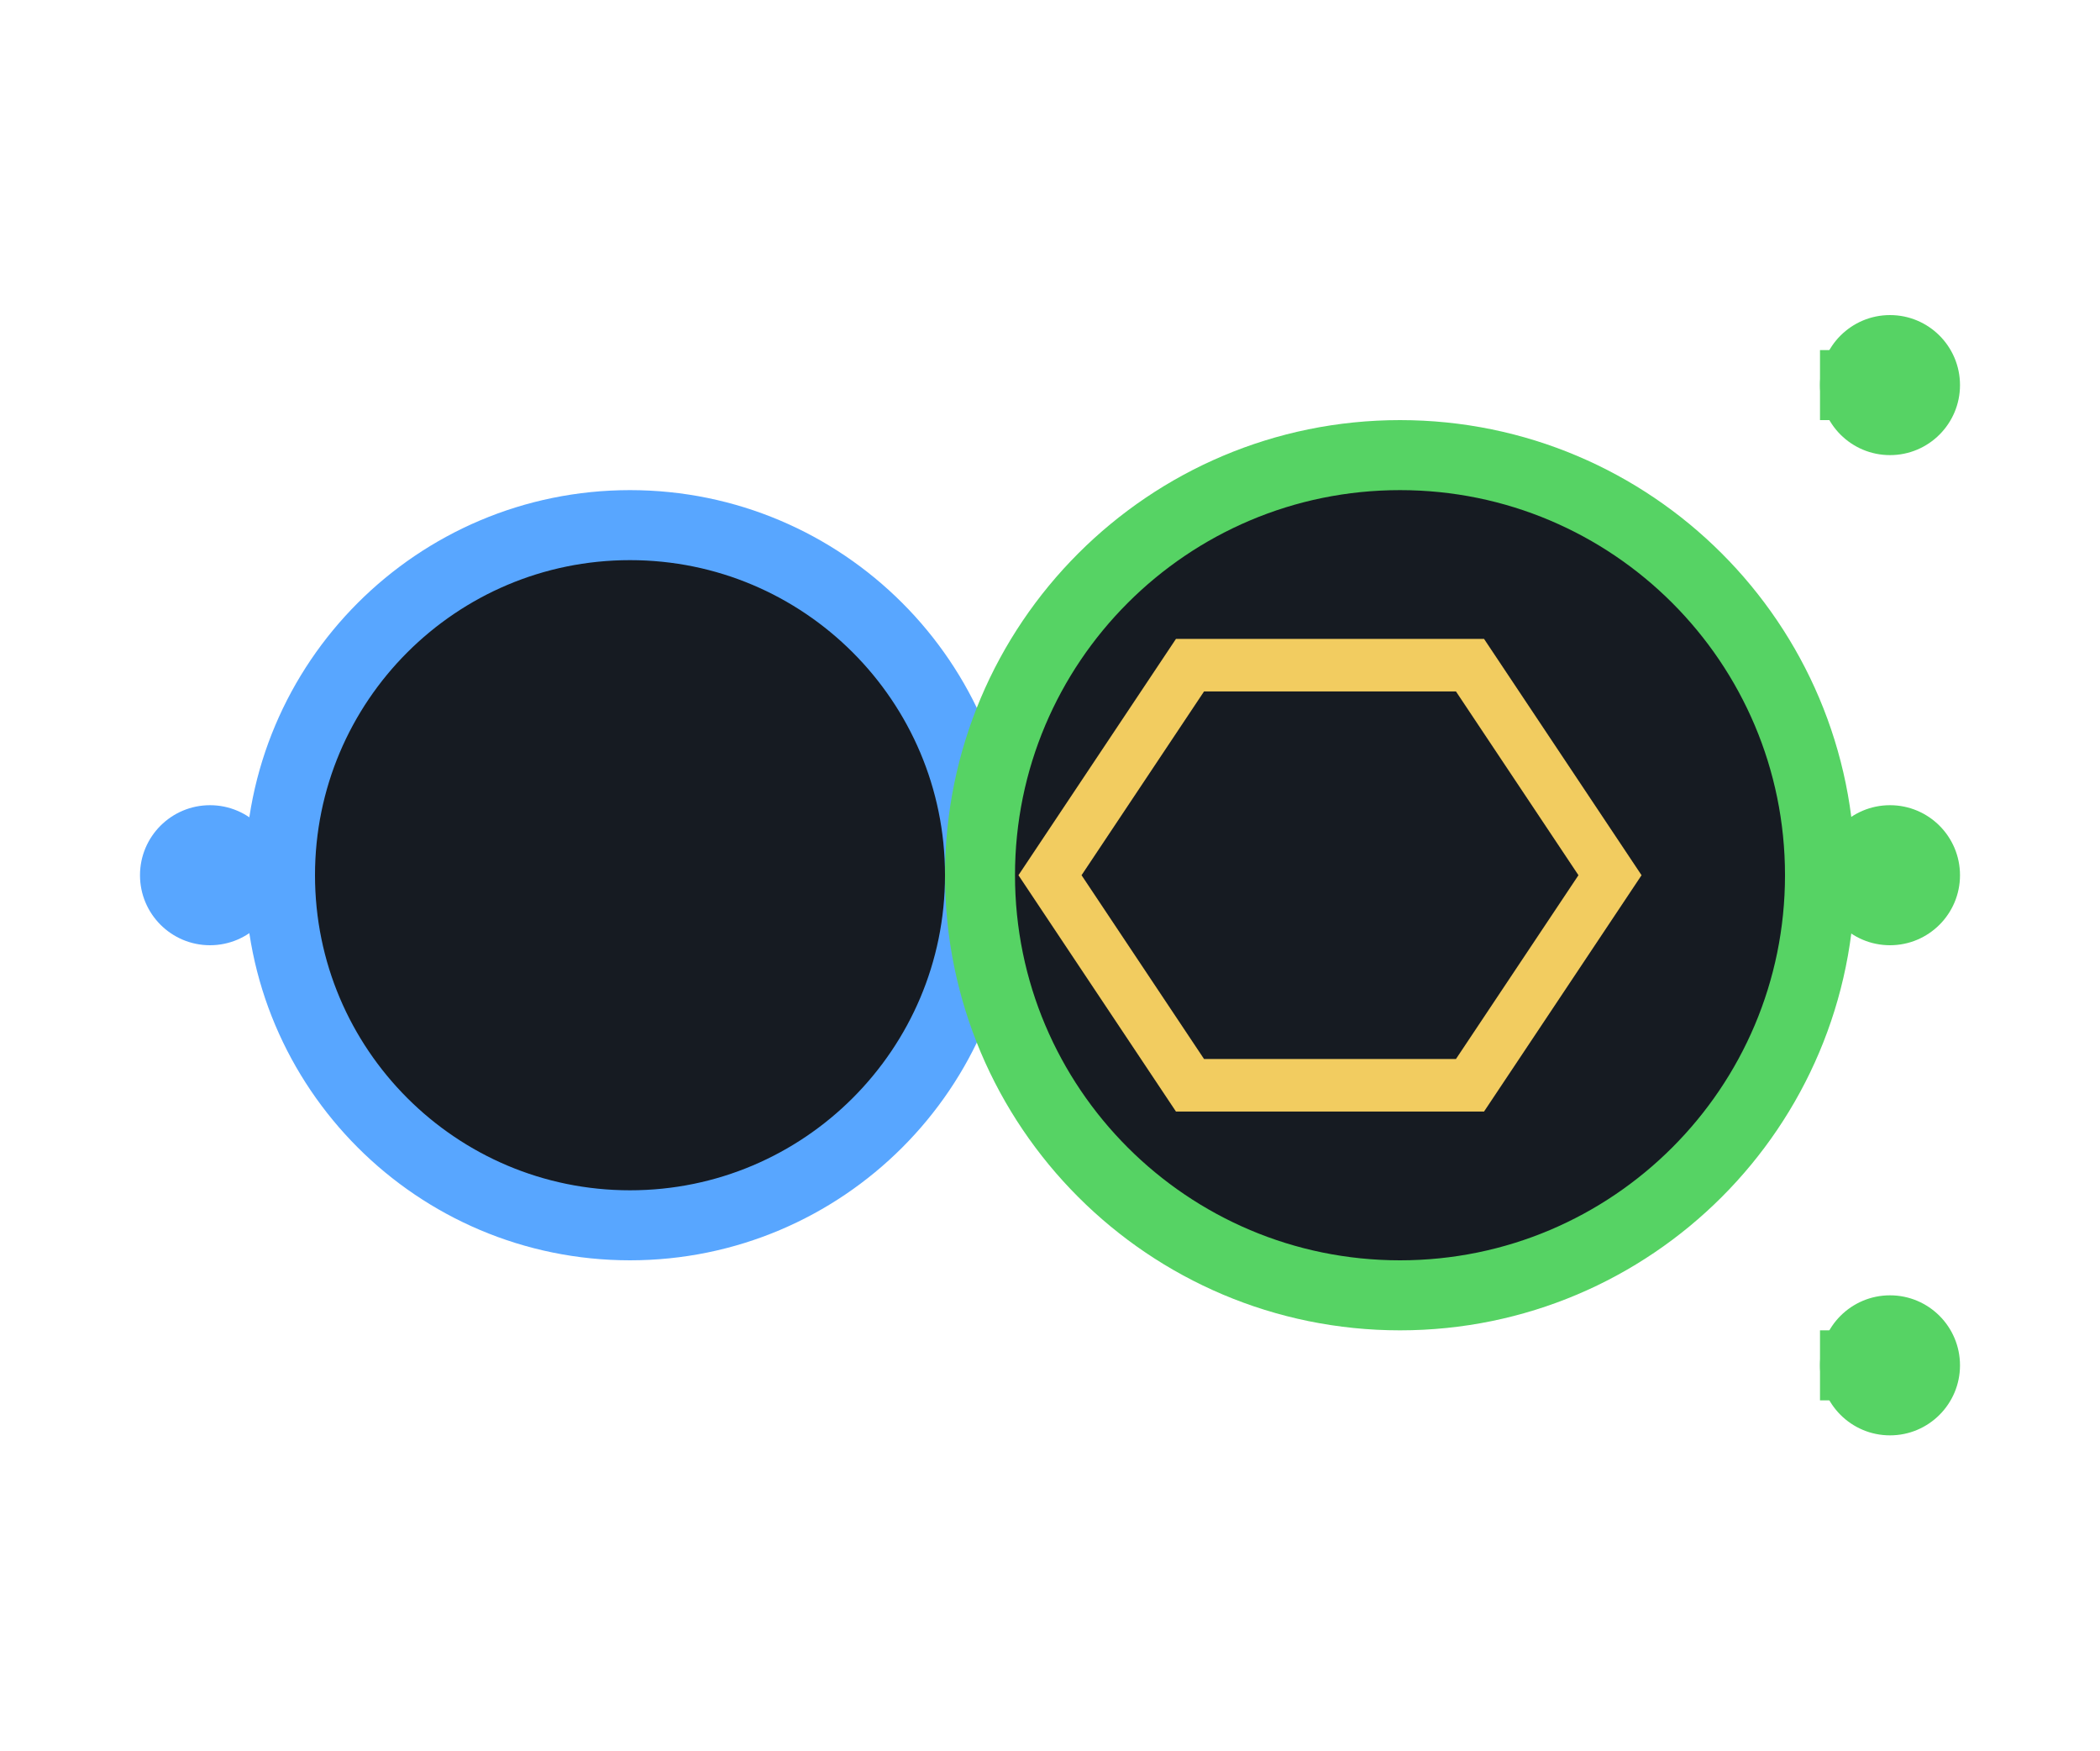
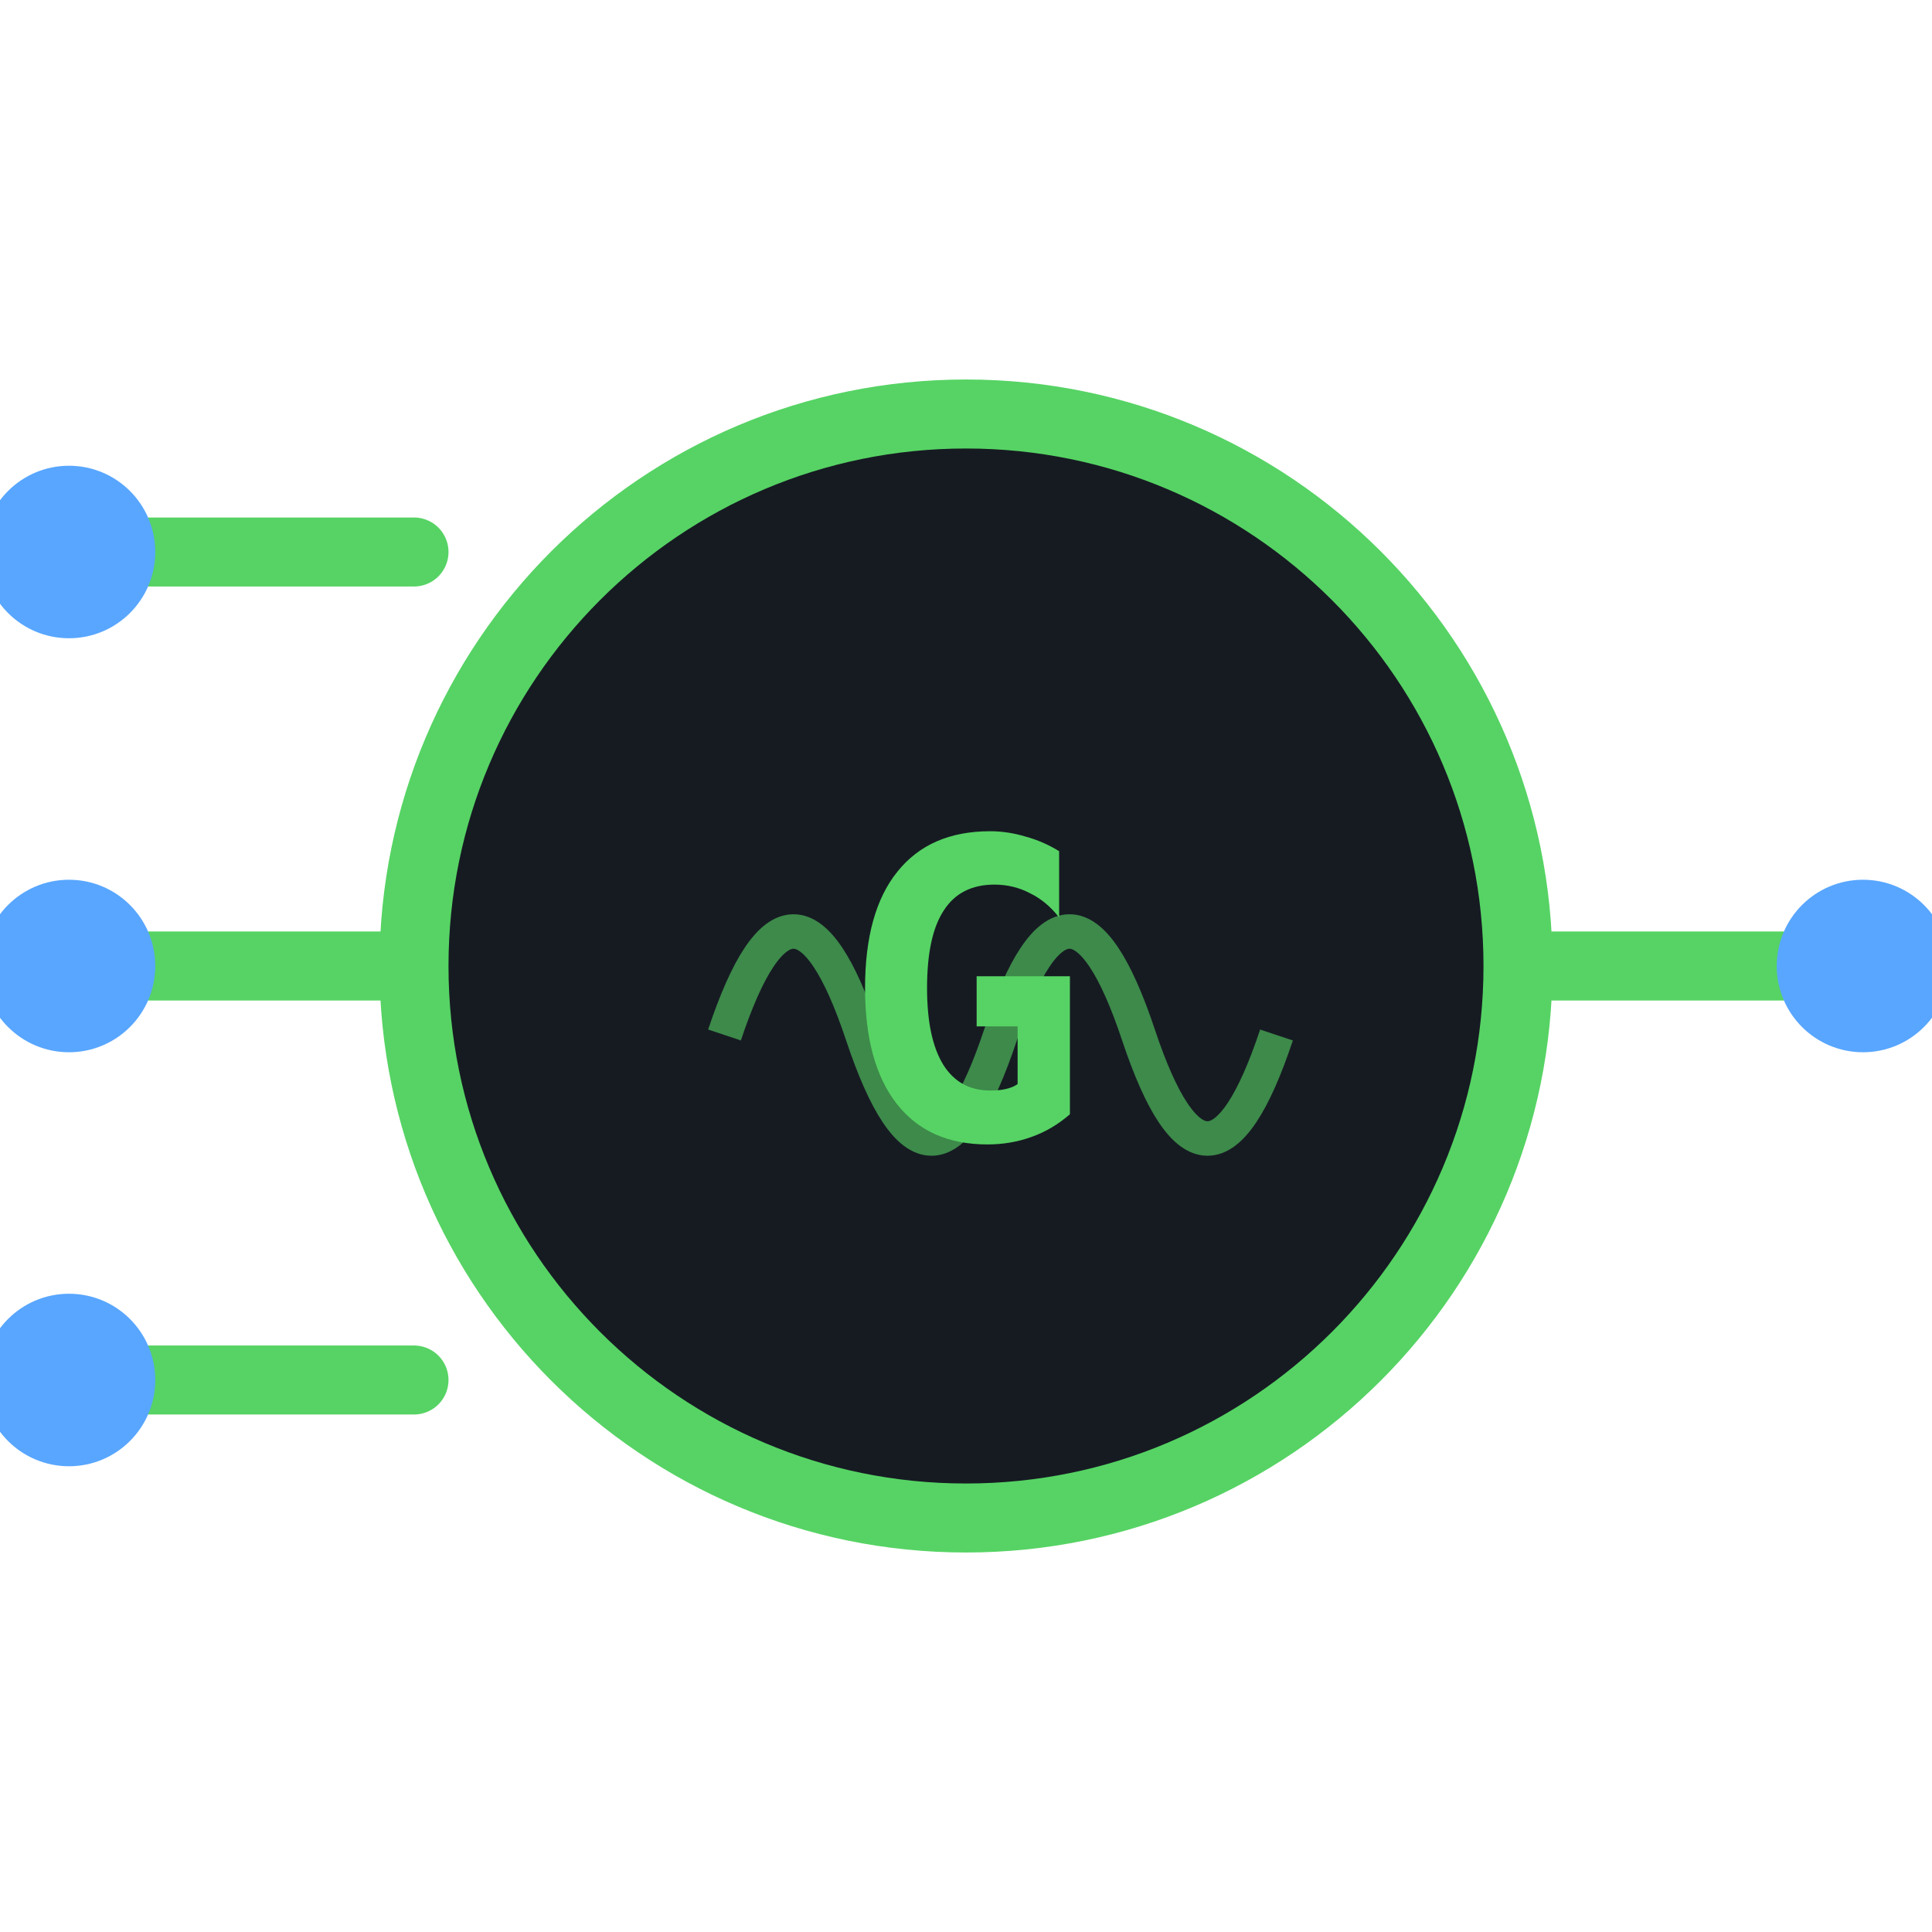
- <svg xmlns="http://www.w3.org/2000/svg" viewBox="-30 -25 60 50">
-   <line x1="-24" y1="0" x2="-18" y2="0" stroke="#58A6FF" stroke-width="2" />
-   <circle cx="-12" cy="0" r="10" fill="#161B22" stroke="#58A6FF" stroke-width="2" />
-   <circle cx="10" cy="0" r="12" fill="#161B22" stroke="#56D364" stroke-width="2" />
-   <path d="M4-6h8l4 6-4 6H4l-4-6z" fill="none" stroke="#F2CC60" stroke-width="1.5" />
-   <line x1="22" y1="-14" x2="24" y2="-14" stroke="#56D364" stroke-width="2" />
-   <line x1="22" y1="0" x2="24" y2="0" stroke="#56D364" stroke-width="2" />
-   <line x1="22" y1="14" x2="24" y2="14" stroke="#56D364" stroke-width="2" />
-   <circle cx="-24" cy="0" r="2" fill="#58A6FF" />
-   <circle cx="24" cy="-14" r="2" fill="#56D364" />
-   <circle cx="24" cy="0" r="2" fill="#56D364" />
-   <circle cx="24" cy="14" r="2" fill="#56D364" />
+ <svg xmlns="http://www.w3.org/2000/svg" viewBox="-28 -28 56 56" width="56" height="56">
+   <line x1="-26" y1="-12" x2="-16" y2="-12" stroke="#56D364" stroke-width="2" stroke-linecap="round" />
+   <line x1="-26" y1="0" x2="-16" y2="0" stroke="#56D364" stroke-width="2" stroke-linecap="round" />
+   <line x1="-26" y1="12" x2="-16" y2="12" stroke="#56D364" stroke-width="2" stroke-linecap="round" />
+   <line x1="16" y1="0" x2="26" y2="0" stroke="#56D364" stroke-width="2" stroke-linecap="round" />
+   <circle cx="0" cy="0" r="16" fill="#161B22" stroke="#56D364" stroke-width="2" />
+   <text x="0" y="5" font-size="12" fill="#56D364" text-anchor="middle" font-family="monospace" font-weight="bold">G</text>
+   <path d="M-7,2 Q-5,-4 -3,2 Q-1,8 1,2 Q3,-4 5,2 Q7,8 9,2" fill="none" stroke="#56D364" stroke-width="1" opacity="0.6" />
+   <circle cx="-26" cy="-12" r="2.5" fill="#58A6FF" />
+   <circle cx="-26" cy="0" r="2.5" fill="#58A6FF" />
+   <circle cx="-26" cy="12" r="2.5" fill="#58A6FF" />
+   <circle cx="26" cy="0" r="2.5" fill="#58A6FF" />
</svg>
